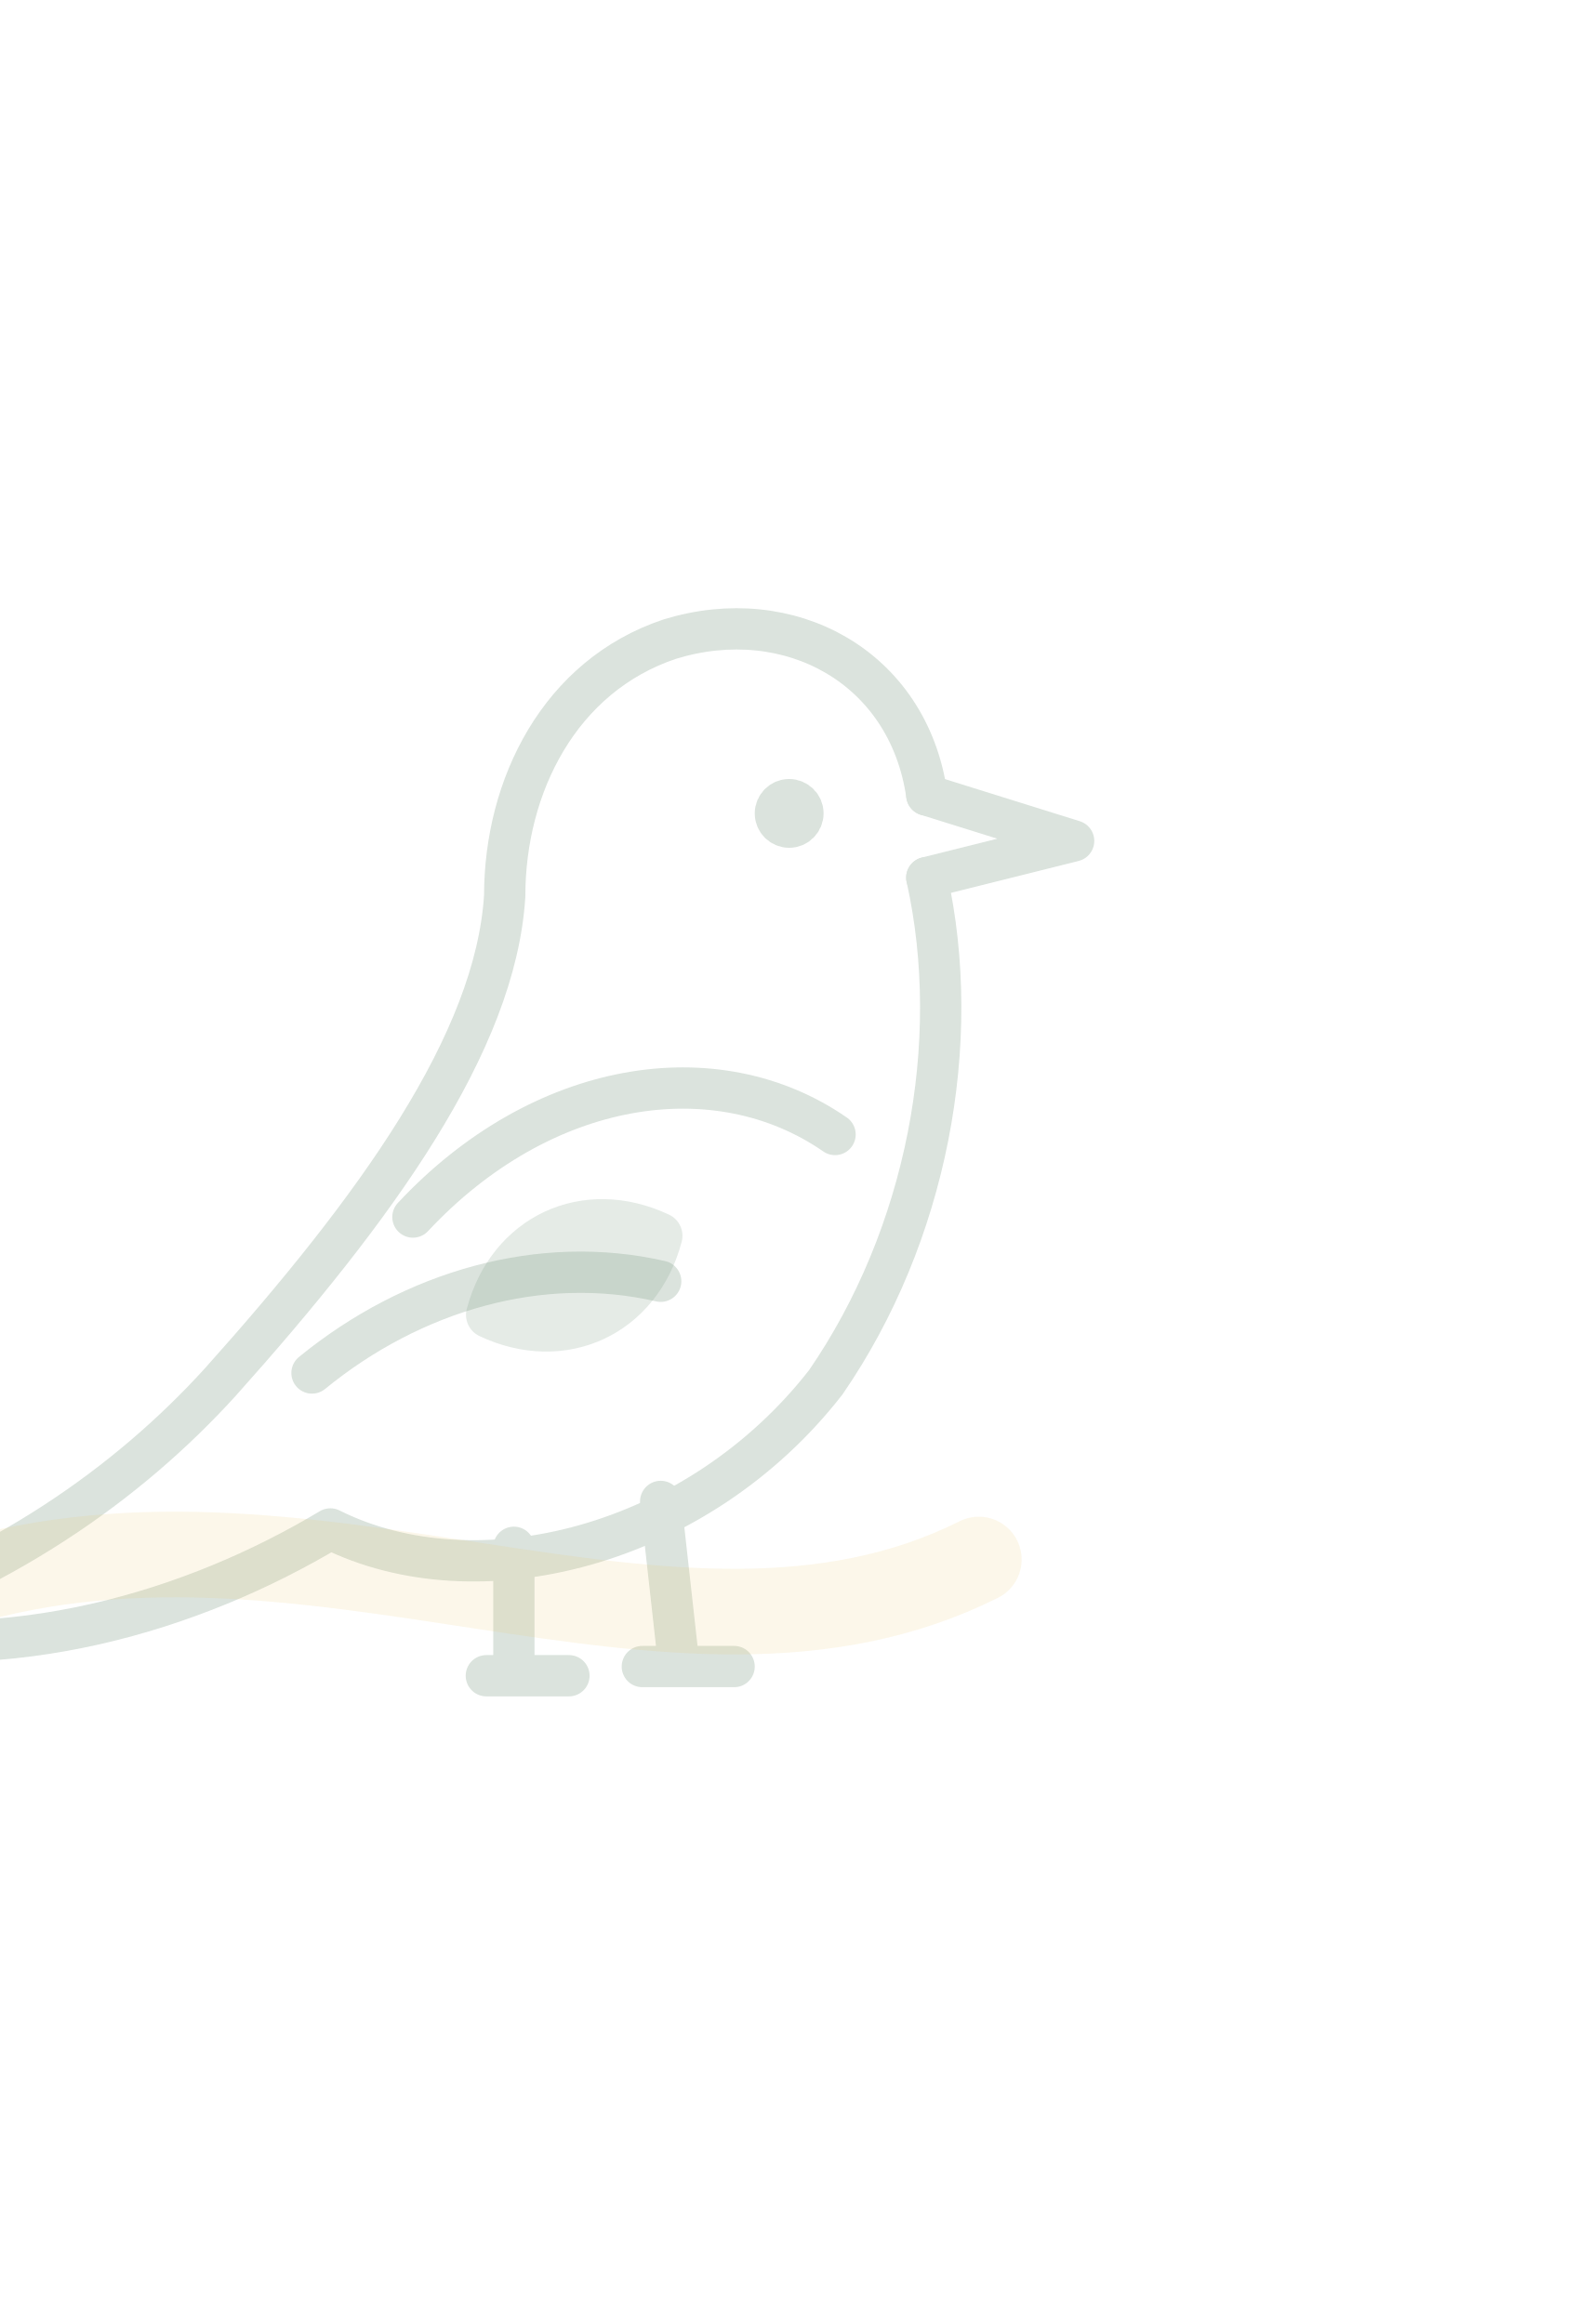
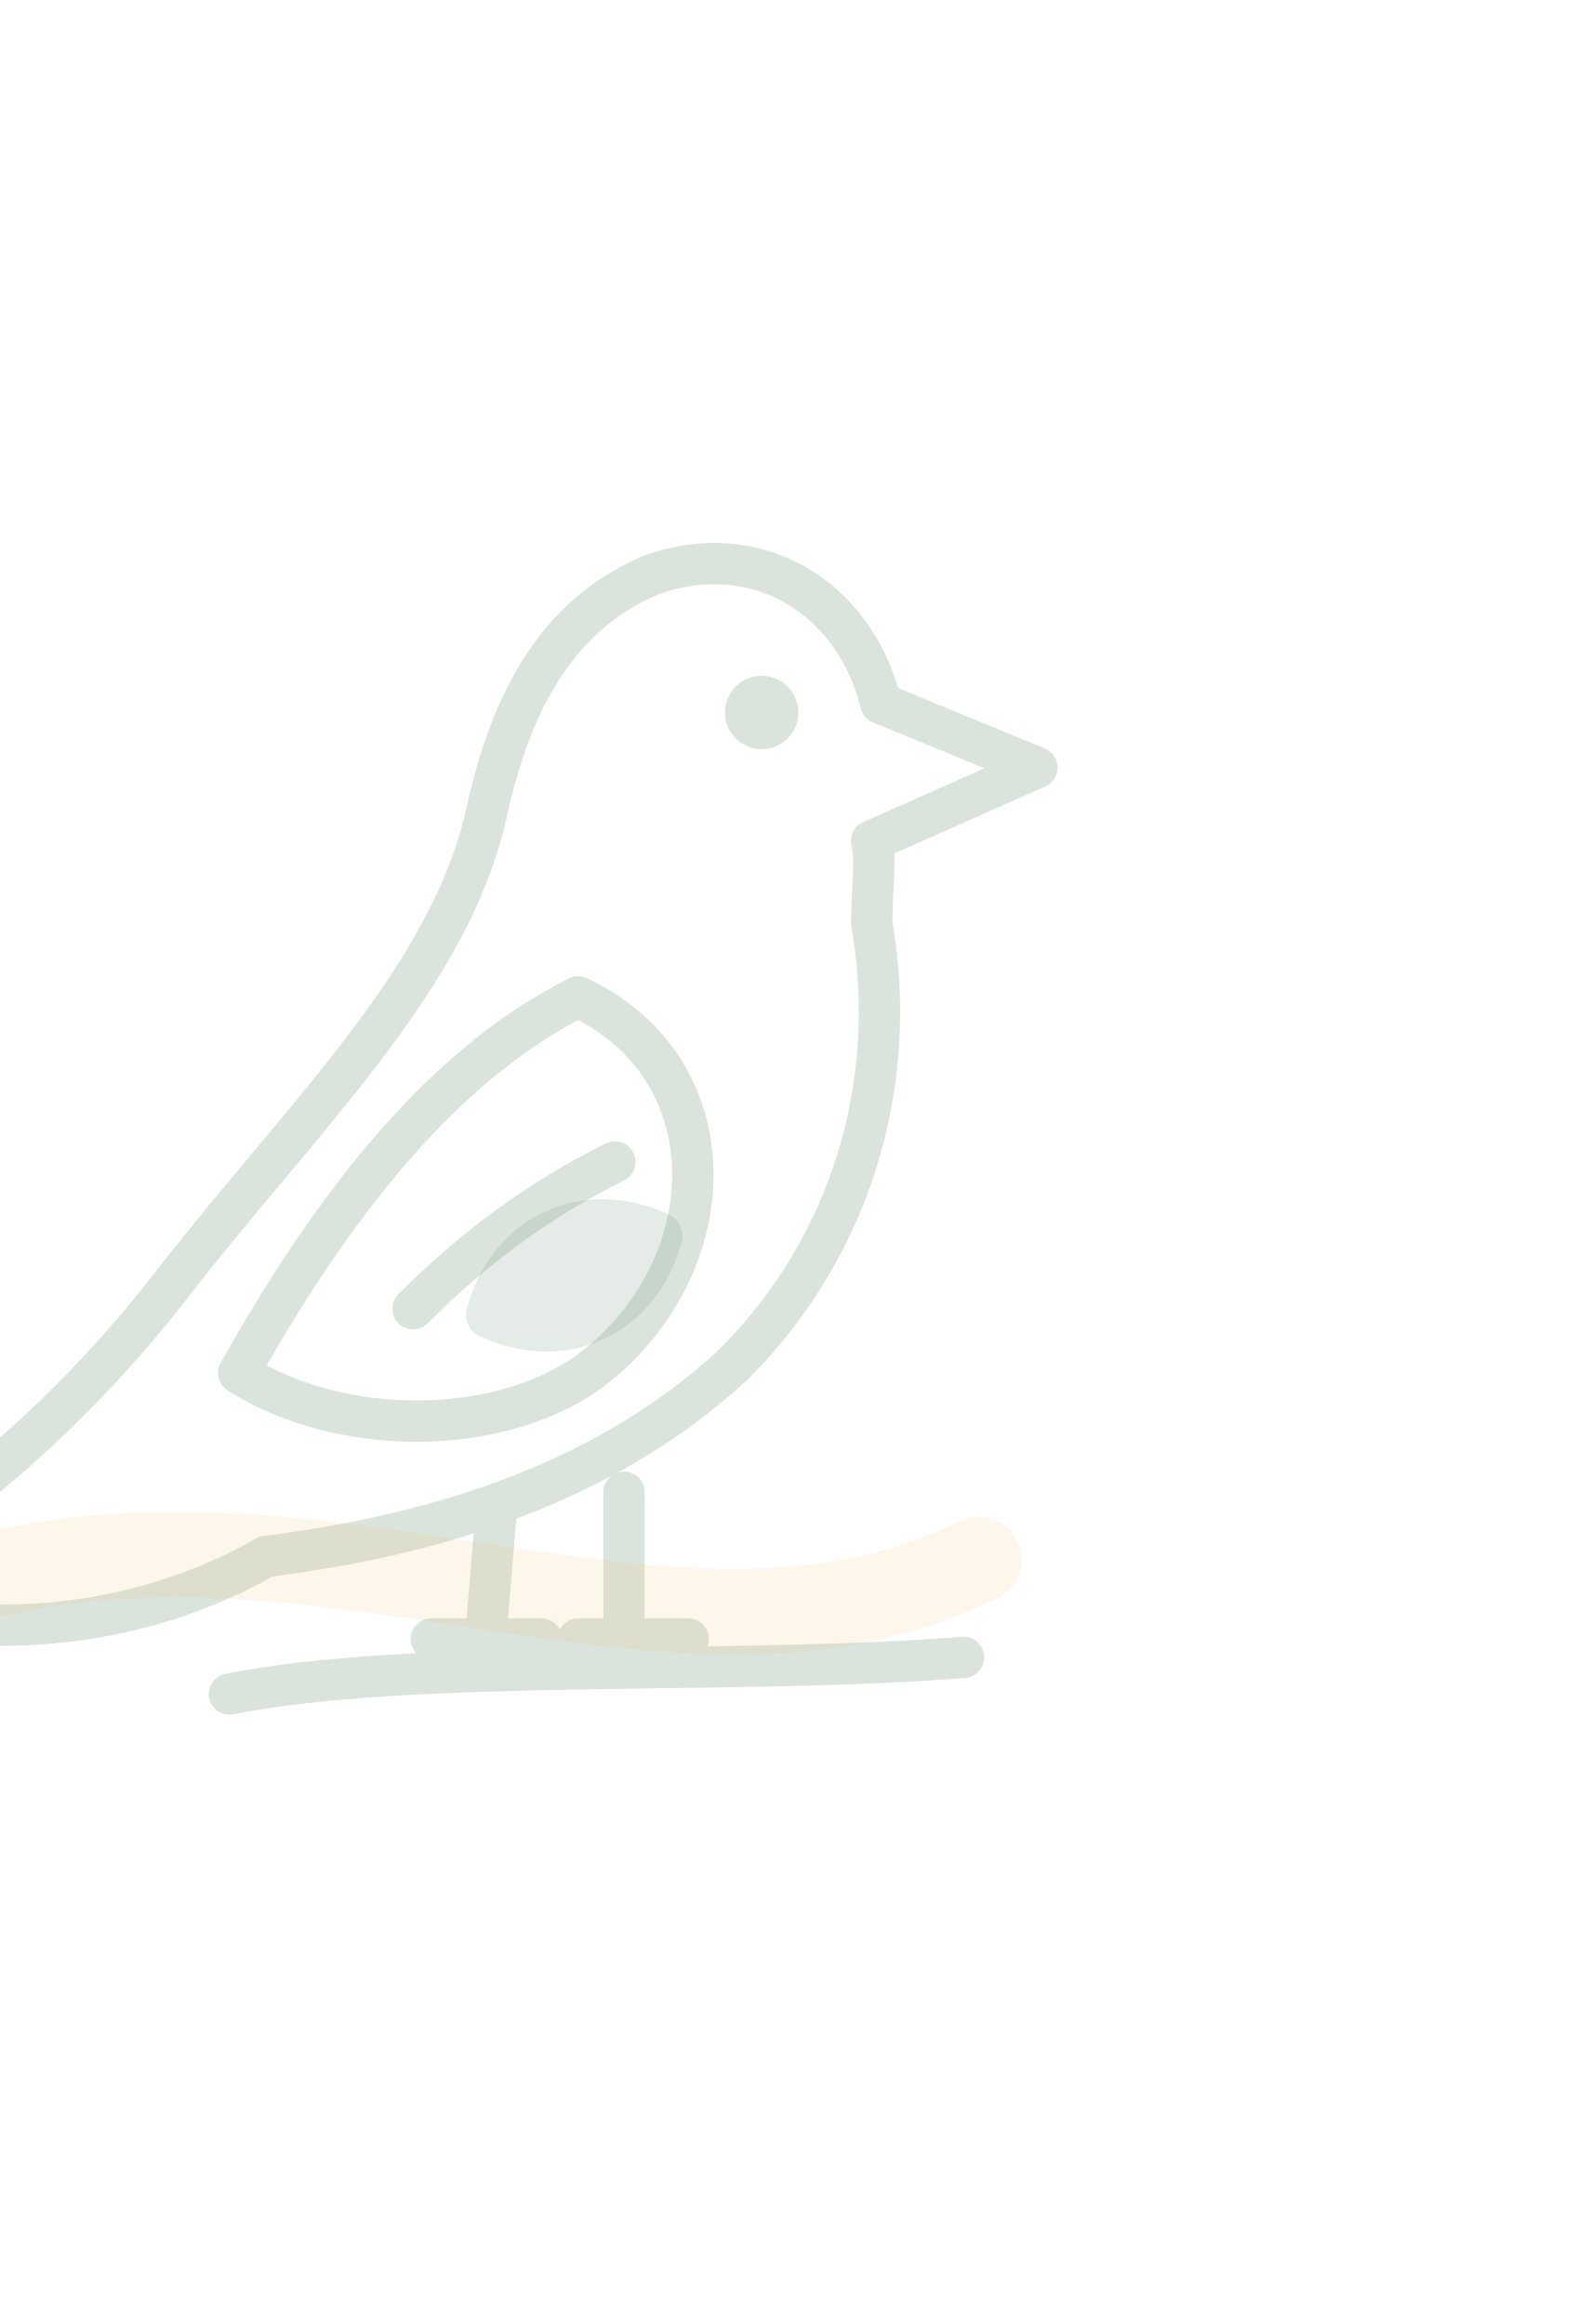
<svg xmlns="http://www.w3.org/2000/svg" viewBox="0 0 520 760" fill="none" stroke-width="9" stroke-linecap="round" stroke-linejoin="round">
  <g opacity="0.28">
    <g transform="translate(-90 140) scale(1.5 1.5)" stroke="#7C9A84">
-       <path d="M262 80C258 52 232 38 206 46C182 54 170 78 170 102C168 134 142 170 108 208C88 230 60 250 22 262C62 270 102 258 132 240C164 256 212 244 240 208C262 176 270 134 262 98" />
-       <path d="M262 80L294 90L262 98" />
-       <path d="M150 172C178 142 216 136 242 154" />
-       <path d="M128 206C150 188 178 180 204 186" />
-       <path d="M232 84m-3 0a3 3 0 1 0 6 0a3 3 0 1 0 -6 0" fill="#7C9A84" />
-       <path d="M172 244L172 272M204 234L208 270M166 272L184 272M200 270L220 270" />
+       <path d="M252 60C246 36 224 24 202 32C178 42 170 66 166 84C158 120 126 150 98 186C78 212 52 236 20 254C54 266 90 262 118 246C150 242 190 232 220 204C246 178 256 142 250 108C250 100 251 95 250 90" />
+       <path d="M252 60L286 74L250 90" />
+       <path d="M226 62m-3.5 0a3.5 3.5 0 1 0 7 0a3.5 3.5 0 1 0 -7 0" fill="#7C9A84" />
+       <path d="M186 124C220 140 218 184 188 206C168 220 134 220 112 206C130 174 154 140 186 124" />
+       <path d="M150 192C164 178 178 168 194 160" />
+       <path d="M168 238L166 262M196 232L196 262M154 264L178 264M186 264L210 264" />
+       <path d="M110 276C150 268 220 272 270 268" />
    </g>
  </g>
  <path d="M-20 520C100 480 220 560 320 510" stroke="#E8C25A" stroke-width="28" opacity="0.13" />
  <g opacity="0.2">
    <path transform="translate(160 430) rotate(-25) scale(1.7)" d="M0 0C10-12 26-12 36 0C26 12 10 12 0 0M0 0L36 0" stroke="#7C9A84" />
  </g>
</svg>
